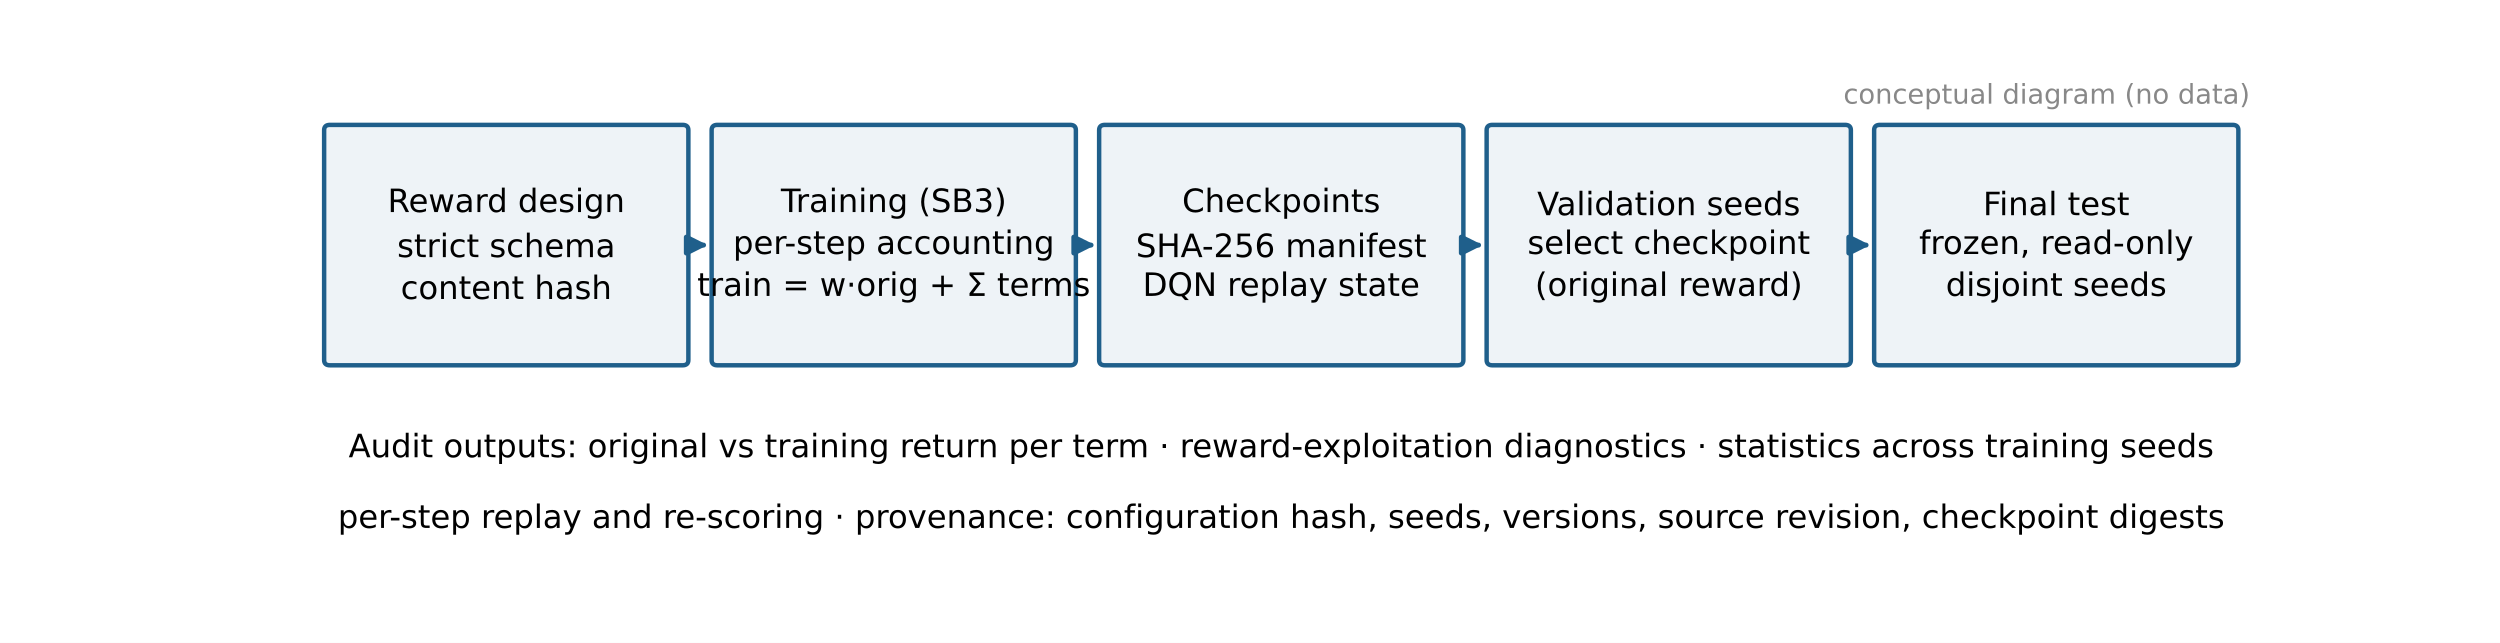
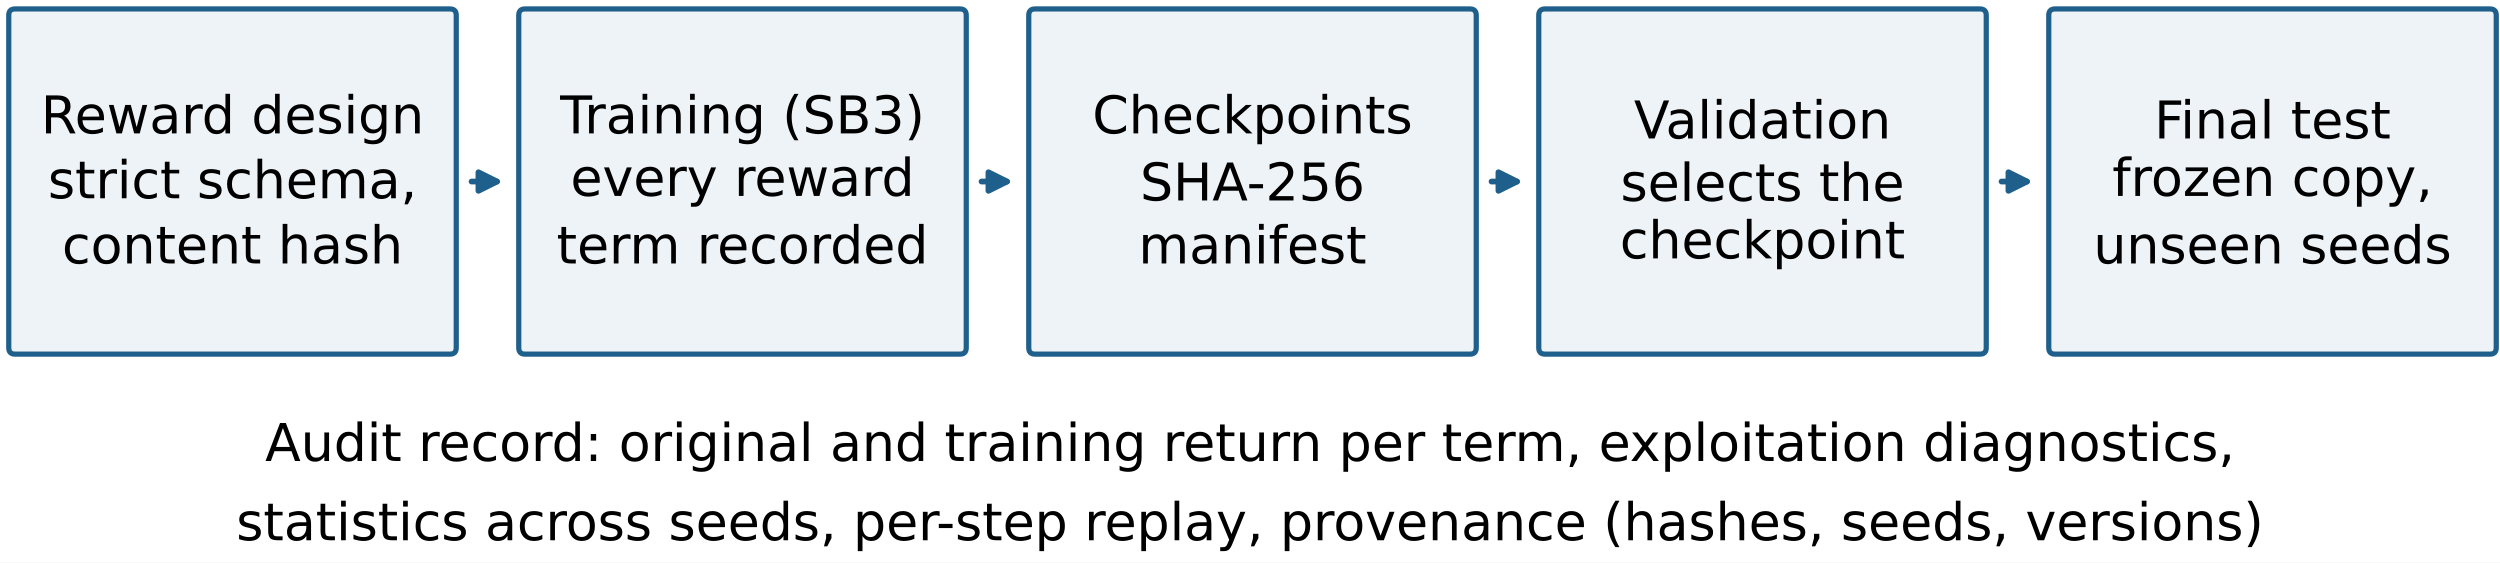
- <svg xmlns="http://www.w3.org/2000/svg" width="504pt" height="129.6pt" viewBox="0 0 504 129.6" version="1.1">
+ <svg xmlns="http://www.w3.org/2000/svg" width="432pt" height="97.2pt" viewBox="0 0 432 97.2" version="1.1">
  <defs>
    <style type="text/css">*{stroke-linejoin: round; stroke-linecap: butt}</style>
  </defs>
  <g id="figure_1">
    <g id="patch_1">
-       <path d="M 0 129.6  L 504 129.6  L 504 0  L 0 0  z " style="fill: #ffffff" />
+       <path d="M 0 97.2  L 432 97.2  L 432 0  L 0 0  z " style="fill: #ffffff" />
    </g>
    <g id="axes_1">
      <g id="patch_2">
-         <path d="M 66.515 73.645  L 137.605 73.645  Q 138.776 73.645 138.776 72.576  L 138.776 26.244  Q 138.776 25.175 137.605 25.175  L 66.515 25.175  Q 65.344 25.175 65.344 26.244  L 65.344 72.576  Q 65.344 73.645 66.515 73.645  z " clip-path="url(#p995c02e490)" style="fill: #eef3f7; stroke: #1f5f8b; stroke-width: 0.9; stroke-linejoin: miter" />
+         <path d="M 2.592 61.192  L 77.76 61.192  Q 78.84 61.192 78.84 60.087  L 78.84 2.651  Q 78.84 1.546 77.76 1.546  L 2.592 1.546  Q 1.512 1.546 1.512 2.651  L 1.512 60.087  Q 1.512 61.192 2.592 61.192  z " clip-path="url(#pba2e5fa95d)" style="fill: #eef3f7; stroke: #1f5f8b; stroke-width: 0.9; stroke-linejoin: miter" />
      </g>
      <g id="patch_3">
-         <path d="M 144.635 73.645  L 215.725 73.645  Q 216.896 73.645 216.896 72.576  L 216.896 26.244  Q 216.896 25.175 215.725 25.175  L 144.635 25.175  Q 143.464 25.175 143.464 26.244  L 143.464 72.576  Q 143.464 73.645 144.635 73.645  z " clip-path="url(#p995c02e490)" style="fill: #eef3f7; stroke: #1f5f8b; stroke-width: 0.9; stroke-linejoin: miter" />
+         <path d="M 90.72 61.192  L 165.888 61.192  Q 166.968 61.192 166.968 60.087  L 166.968 2.651  Q 166.968 1.546 165.888 1.546  L 90.72 1.546  Q 89.64 1.546 89.64 2.651  L 89.64 60.087  Q 89.64 61.192 90.72 61.192  z " clip-path="url(#pba2e5fa95d)" style="fill: #eef3f7; stroke: #1f5f8b; stroke-width: 0.9; stroke-linejoin: miter" />
      </g>
      <g id="patch_4">
-         <path d="M 141.556 49.41  Q 142.119 49.41 141.564 49.41  " clip-path="url(#p995c02e490)" style="fill: none; stroke: #1f5f8b; stroke-linecap: round" />
-         <path d="M 138.364 47.81  L 141.564 49.41  L 138.364 51.01  z " clip-path="url(#p995c02e490)" style="fill: #1f5f8b; stroke: #1f5f8b; stroke-linecap: round" />
+         <path d="M 81.488 31.369  Q 84.242 31.369 85.877 31.369  " clip-path="url(#pba2e5fa95d)" style="fill: none; stroke: #1f5f8b; stroke-linecap: round" />
+         <path d="M 82.677 29.769  L 85.877 31.369  L 82.677 32.969  z " clip-path="url(#pba2e5fa95d)" style="fill: #1f5f8b; stroke: #1f5f8b; stroke-linecap: round" />
      </g>
      <g id="patch_5">
-         <path d="M 222.755 73.645  L 293.845 73.645  Q 295.016 73.645 295.016 72.576  L 295.016 26.244  Q 295.016 25.175 293.845 25.175  L 222.755 25.175  Q 221.584 25.175 221.584 26.244  L 221.584 72.576  Q 221.584 73.645 222.755 73.645  z " clip-path="url(#p995c02e490)" style="fill: #eef3f7; stroke: #1f5f8b; stroke-width: 0.9; stroke-linejoin: miter" />
+         <path d="M 178.848 61.192  L 254.016 61.192  Q 255.096 61.192 255.096 60.087  L 255.096 2.651  Q 255.096 1.546 254.016 1.546  L 178.848 1.546  Q 177.768 1.546 177.768 2.651  L 177.768 60.087  Q 177.768 61.192 178.848 61.192  z " clip-path="url(#pba2e5fa95d)" style="fill: #eef3f7; stroke: #1f5f8b; stroke-width: 0.9; stroke-linejoin: miter" />
      </g>
      <g id="patch_6">
-         <path d="M 219.676 49.41  Q 220.239 49.41 219.684 49.41  " clip-path="url(#p995c02e490)" style="fill: none; stroke: #1f5f8b; stroke-linecap: round" />
-         <path d="M 216.484 47.81  L 219.684 49.41  L 216.484 51.01  z " clip-path="url(#p995c02e490)" style="fill: #1f5f8b; stroke: #1f5f8b; stroke-linecap: round" />
+         <path d="M 169.616 31.369  Q 172.37 31.369 174.005 31.369  " clip-path="url(#pba2e5fa95d)" style="fill: none; stroke: #1f5f8b; stroke-linecap: round" />
+         <path d="M 170.805 29.769  L 174.005 31.369  L 170.805 32.969  z " clip-path="url(#pba2e5fa95d)" style="fill: #1f5f8b; stroke: #1f5f8b; stroke-linecap: round" />
      </g>
      <g id="patch_7">
-         <path d="M 300.875 73.645  L 371.965 73.645  Q 373.136 73.645 373.136 72.576  L 373.136 26.244  Q 373.136 25.175 371.965 25.175  L 300.875 25.175  Q 299.704 25.175 299.704 26.244  L 299.704 72.576  Q 299.704 73.645 300.875 73.645  z " clip-path="url(#p995c02e490)" style="fill: #eef3f7; stroke: #1f5f8b; stroke-width: 0.9; stroke-linejoin: miter" />
+         <path d="M 266.976 61.192  L 342.144 61.192  Q 343.224 61.192 343.224 60.087  L 343.224 2.651  Q 343.224 1.546 342.144 1.546  L 266.976 1.546  Q 265.896 1.546 265.896 2.651  L 265.896 60.087  Q 265.896 61.192 266.976 61.192  z " clip-path="url(#pba2e5fa95d)" style="fill: #eef3f7; stroke: #1f5f8b; stroke-width: 0.9; stroke-linejoin: miter" />
      </g>
      <g id="patch_8">
-         <path d="M 297.796 49.41  Q 298.359 49.41 297.804 49.41  " clip-path="url(#p995c02e490)" style="fill: none; stroke: #1f5f8b; stroke-linecap: round" />
-         <path d="M 294.604 47.81  L 297.804 49.41  L 294.604 51.01  z " clip-path="url(#p995c02e490)" style="fill: #1f5f8b; stroke: #1f5f8b; stroke-linecap: round" />
+         <path d="M 257.744 31.369  Q 260.498 31.369 262.133 31.369  " clip-path="url(#pba2e5fa95d)" style="fill: none; stroke: #1f5f8b; stroke-linecap: round" />
+         <path d="M 258.933 29.769  L 262.133 31.369  L 258.933 32.969  z " clip-path="url(#pba2e5fa95d)" style="fill: #1f5f8b; stroke: #1f5f8b; stroke-linecap: round" />
      </g>
      <g id="patch_9">
-         <path d="M 378.995 73.645  L 450.085 73.645  Q 451.256 73.645 451.256 72.576  L 451.256 26.244  Q 451.256 25.175 450.085 25.175  L 378.995 25.175  Q 377.824 25.175 377.824 26.244  L 377.824 72.576  Q 377.824 73.645 378.995 73.645  z " clip-path="url(#p995c02e490)" style="fill: #eef3f7; stroke: #1f5f8b; stroke-width: 0.9; stroke-linejoin: miter" />
+         <path d="M 355.104 61.192  L 430.272 61.192  Q 431.352 61.192 431.352 60.087  L 431.352 2.651  Q 431.352 1.546 430.272 1.546  L 355.104 1.546  Q 354.024 1.546 354.024 2.651  L 354.024 60.087  Q 354.024 61.192 355.104 61.192  z " clip-path="url(#pba2e5fa95d)" style="fill: #eef3f7; stroke: #1f5f8b; stroke-width: 0.9; stroke-linejoin: miter" />
      </g>
      <g id="patch_10">
-         <path d="M 375.916 49.41  Q 376.479 49.41 375.924 49.41  " clip-path="url(#p995c02e490)" style="fill: none; stroke: #1f5f8b; stroke-linecap: round" />
-         <path d="M 372.724 47.81  L 375.924 49.41  L 372.724 51.01  z " clip-path="url(#p995c02e490)" style="fill: #1f5f8b; stroke: #1f5f8b; stroke-linecap: round" />
+         <path d="M 345.872 31.369  Q 348.626 31.369 350.261 31.369  " clip-path="url(#pba2e5fa95d)" style="fill: none; stroke: #1f5f8b; stroke-linecap: round" />
+         <path d="M 347.061 29.769  L 350.261 31.369  L 347.061 32.969  z " clip-path="url(#pba2e5fa95d)" style="fill: #1f5f8b; stroke: #1f5f8b; stroke-linecap: round" />
      </g>
      <g id="text_1">
-         <text style="font-size: 6.5px; font-family: 'DejaVu Sans'" transform="translate(78.14102 42.75359)">Reward design</text>
-         <text style="font-size: 6.5px; font-family: 'DejaVu Sans'" transform="translate(80.06309 51.83328)">strict schema</text>
-         <text style="font-size: 6.5px; font-family: 'DejaVu Sans'" transform="translate(80.78012 60.28328)">content hash</text>
+         <text style="font-size: 9px; font-family: 'DejaVu Sans'" transform="translate(7.057406 23.05253)">Reward design</text>
+         <text style="font-size: 9px; font-family: 'DejaVu Sans'" transform="translate(8.288578 34.26526)">strict schema,</text>
+         <text style="font-size: 9px; font-family: 'DejaVu Sans'" transform="translate(10.71155 45.5244)">content hash</text>
      </g>
      <g id="text_2">
-         <text style="font-size: 6.5px; font-family: 'DejaVu Sans'" transform="translate(157.427 42.75359)">Training (SB3)</text>
-         <text style="font-size: 6.5px; font-family: 'DejaVu Sans'" transform="translate(147.7795 51.20359)">per-step accounting</text>
-         <text style="font-size: 6.5px; font-family: 'DejaVu Sans'" transform="translate(140.5574 59.65359)">train = w·orig + Σ terms</text>
+         <text style="font-size: 9px; font-family: 'DejaVu Sans'" transform="translate(96.79978 23.05253)">Training (SB3)</text>
+         <text style="font-size: 9px; font-family: 'DejaVu Sans'" transform="translate(98.57377 33.85253)">every reward</text>
+         <text style="font-size: 9px; font-family: 'DejaVu Sans'" transform="translate(96.18525 45.5244)">term recorded</text>
      </g>
      <g id="text_3">
-         <text style="font-size: 6.5px; font-family: 'DejaVu Sans'" transform="translate(238.3206 42.75359)">Checkpoints</text>
-         <text style="font-size: 6.5px; font-family: 'DejaVu Sans'" transform="translate(229.0012 51.83328)">SHA-256 manifest</text>
-         <text style="font-size: 6.5px; font-family: 'DejaVu Sans'" transform="translate(230.3637 59.65359)">DQN replay state</text>
+         <text style="font-size: 9px; font-family: 'DejaVu Sans'" transform="translate(188.7682 23.05253)">Checkpoints</text>
+         <text style="font-size: 9px; font-family: 'DejaVu Sans'" transform="translate(196.999 34.64495)">SHA-256</text>
+         <text style="font-size: 9px; font-family: 'DejaVu Sans'" transform="translate(196.7276 45.5244)">manifest</text>
      </g>
      <g id="text_4">
-         <text style="font-size: 6.5px; font-family: 'DejaVu Sans'" transform="translate(309.8898 43.38328)">Validation seeds</text>
-         <text style="font-size: 6.5px; font-family: 'DejaVu Sans'" transform="translate(307.9266 51.20359)">select checkpoint</text>
-         <text style="font-size: 6.5px; font-family: 'DejaVu Sans'" transform="translate(309.447 59.65359)">(original reward)</text>
+         <text style="font-size: 9px; font-family: 'DejaVu Sans'" transform="translate(282.3391 23.9244)">Validation</text>
+         <text style="font-size: 9px; font-family: 'DejaVu Sans'" transform="translate(280.0301 34.7244)">selects the</text>
+         <text style="font-size: 9px; font-family: 'DejaVu Sans'" transform="translate(279.9084 44.65253)">checkpoint</text>
      </g>
      <g id="text_5">
-         <text style="font-size: 6.5px; font-family: 'DejaVu Sans'" transform="translate(399.7764 43.38328)">Final test</text>
-         <text style="font-size: 6.5px; font-family: 'DejaVu Sans'" transform="translate(386.885 51.20359)">frozen, read-only</text>
-         <text style="font-size: 6.5px; font-family: 'DejaVu Sans'" transform="translate(392.2709 59.65359)">disjoint seeds</text>
+         <text style="font-size: 9px; font-family: 'DejaVu Sans'" transform="translate(372.246 23.9244)">Final test</text>
+         <text style="font-size: 9px; font-family: 'DejaVu Sans'" transform="translate(365.0088 33.85253)">frozen copy,</text>
+         <text style="font-size: 9px; font-family: 'DejaVu Sans'" transform="translate(361.7371 45.5244)">unseen seeds</text>
      </g>
      <g id="text_6">
-         <text style="font-size: 6.5px; font-family: 'DejaVu Sans'; text-anchor: middle" x="258.3" y="92.178" transform="rotate(-0 258.3 92.178)">Audit outputs: original vs training return per term · reward-exploitation diagnostics · statistics across training seeds</text>
+         <text style="font-size: 9px; font-family: 'DejaVu Sans'; text-anchor: middle" x="216" y="79.656" transform="rotate(-0 216 79.65642)">Audit record: original and training return per term, exploitation diagnostics,</text>
      </g>
      <g id="text_7">
-         <text style="font-size: 6.5px; font-family: 'DejaVu Sans'; text-anchor: middle" x="258.3" y="106.434" transform="rotate(-0 258.3 106.434)">per-step replay and re-scoring · provenance: configuration hash, seeds, versions, source revision, checkpoint digests</text>
-       </g>
-       <g id="text_8">
-         <text style="font-size: 5.5px; font-family: 'DejaVu Sans'; text-anchor: end; fill: #888888" x="453.6" y="20.898" transform="rotate(-0 453.6 20.898)">conceptual diagram (no data)</text>
+         <text style="font-size: 9px; font-family: 'DejaVu Sans'; text-anchor: middle" x="216" y="93.353" transform="rotate(-0 216 93.35279)">statistics across seeds, per-step replay, provenance (hashes, seeds, versions)</text>
      </g>
    </g>
  </g>
  <defs>
-     <clipPath id="p995c02e490">
-       <rect x="63" y="15.552" width="390.6" height="99.792" />
+     <clipPath id="pba2e5fa95d">
+       <rect x="0" y="0" width="432" height="97.2" />
    </clipPath>
  </defs>
</svg>
